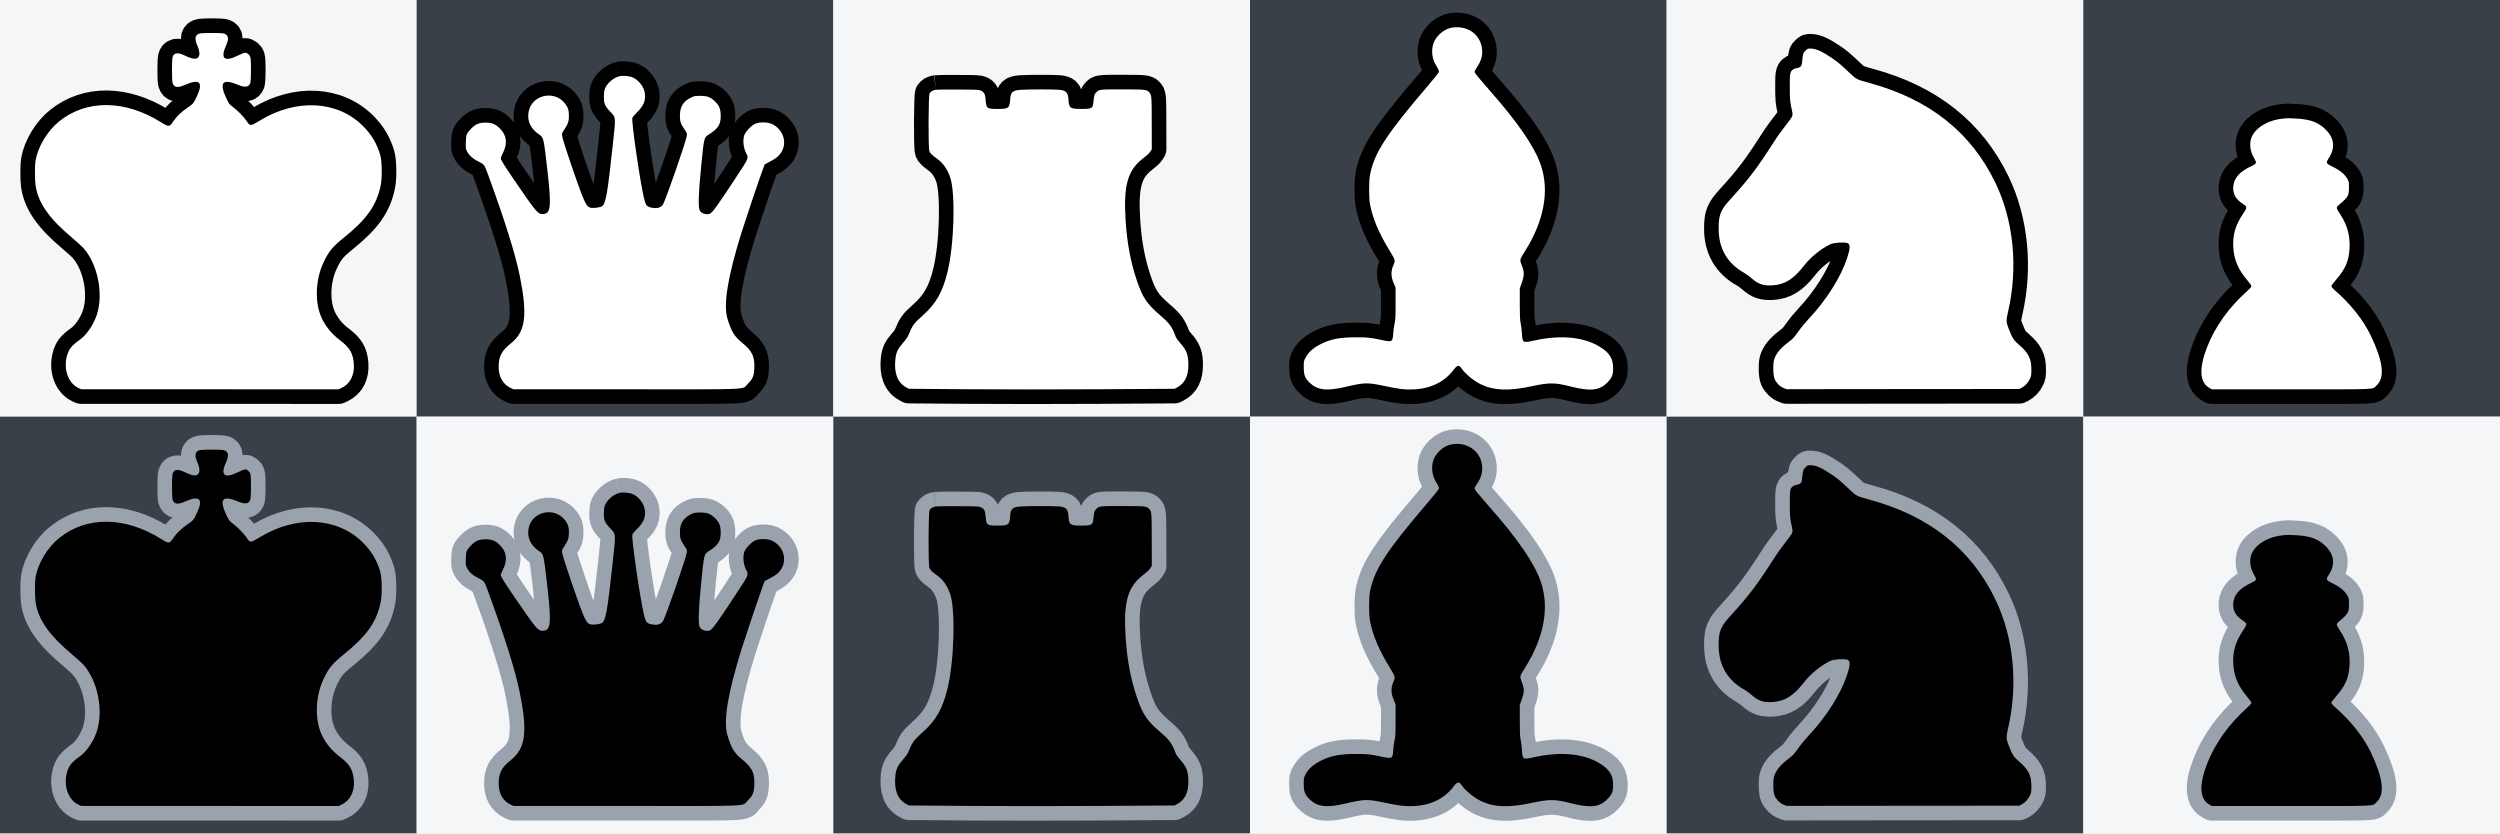
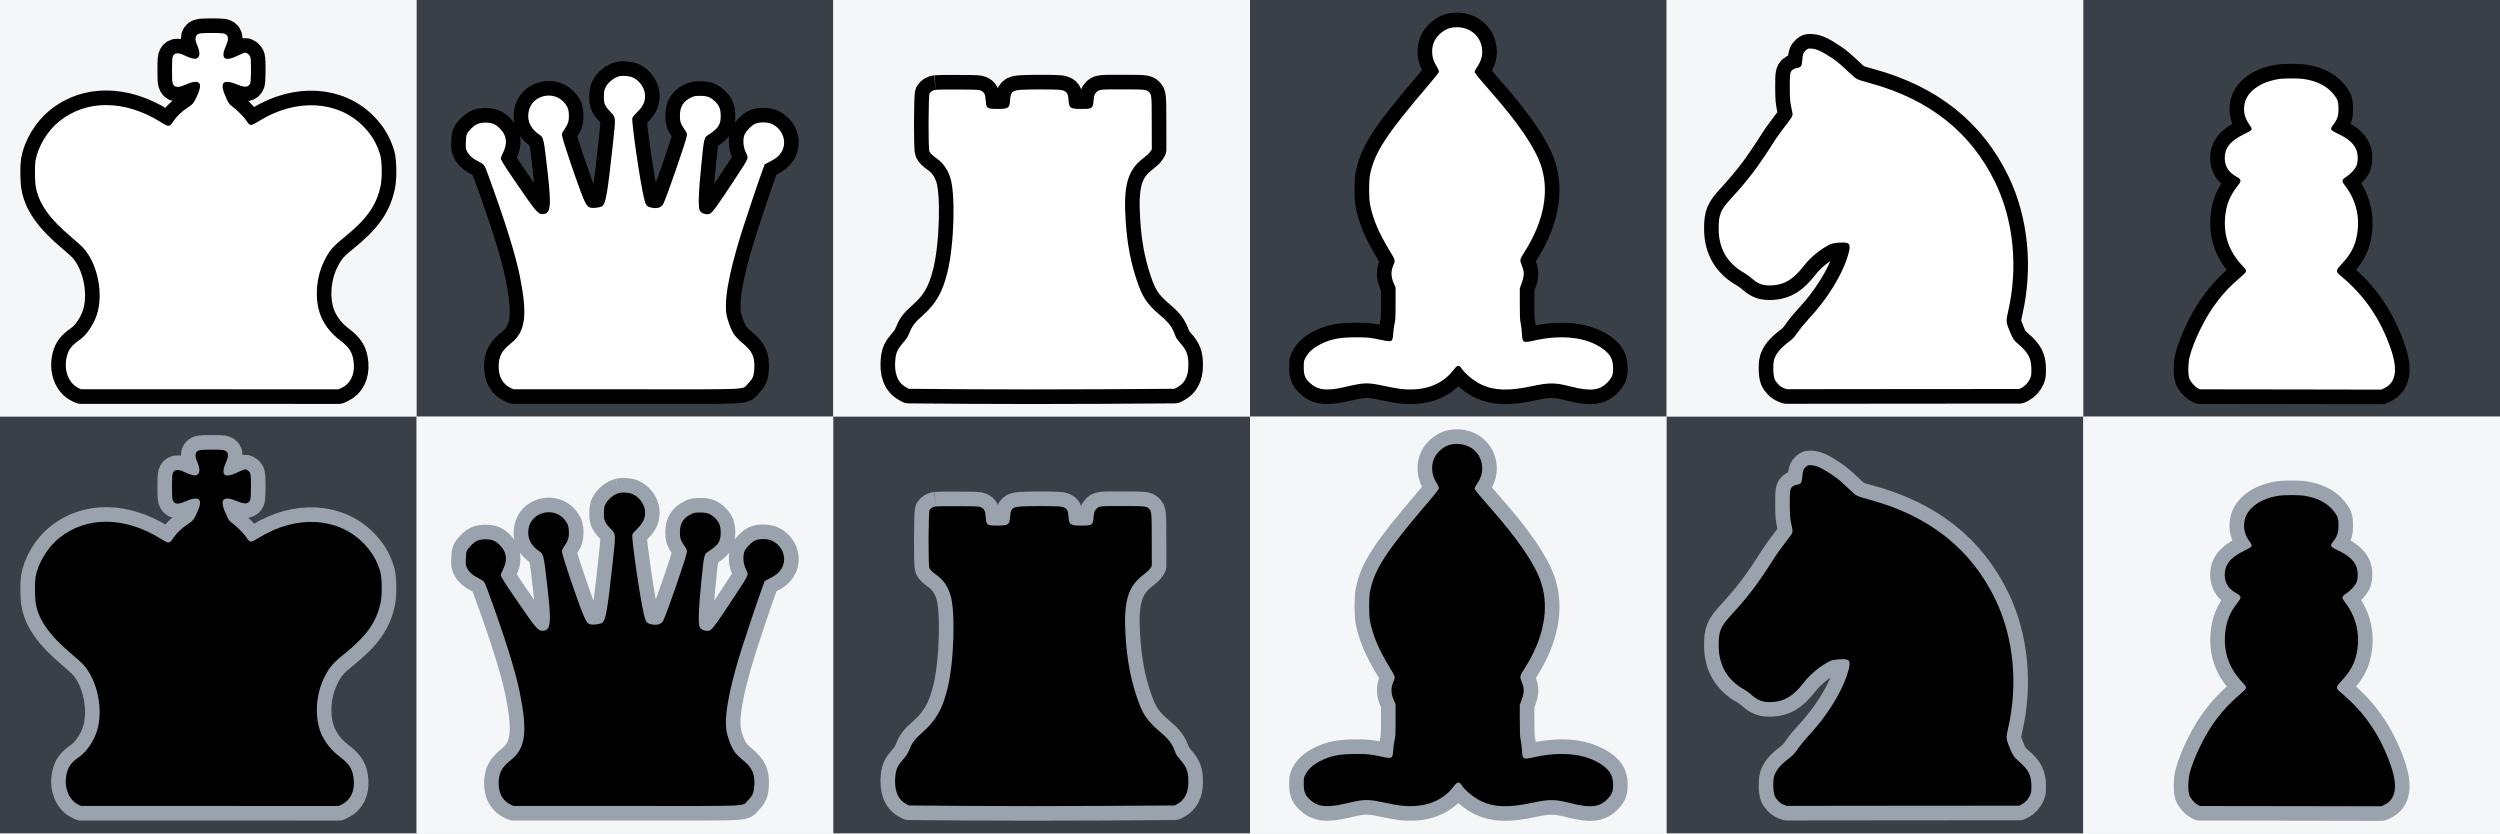
<svg xmlns="http://www.w3.org/2000/svg" viewBox="0 0 600 200" width="600" height="200">
  <defs>
    <symbol id="wK" viewBox="0 0 100 100">
      <path fill="#ffffff" stroke="#000000" stroke-width="7" stroke-linejoin="round" paint-order="stroke" d="M 48.13 8 C 46.9 8.17 46.59 9.15 47.29 10.75 C 48.08 12.56 48.04 13.67 47.18 14.03 C 46.67 14.24 45.69 13.99 44.22 13.27 C 42.64 12.5 41.71 12.66 41.41 13.76 C 41.24 14.36 41.24 19.23 41.4 19.83 C 41.74 21.02 42.58 21.17 44.4 20.37 C 47.98 18.8 48.88 19.75 47.17 23.3 C 46.46 24.79 46.29 24.99 45 25.85 C 43.64 26.75 42.45 27.87 41.75 28.91 C 40.65 30.54 40.59 30.55 38.63 29.33 C 29.97 23.92 20.77 23.84 14.21 29.12 C 11.39 31.39 9.12 35.16 8.52 38.57 C 8.34 39.53 8.35 43.11 8.52 44.37 C 9.1 48.62 11.71 52.39 17.42 57.17 C 18.49 58.07 19.65 59.11 19.98 59.49 C 23.43 63.3 24.89 70.48 23.24 75.53 C 22.47 77.9 20.77 80.4 19.18 81.52 C 17.2 82.91 16.47 83.83 16.04 85.53 C 15.21 88.76 16.44 92.03 18.89 93.16 L 19.49 93.43 50.38 93.43 L 81.26 93.44 81.98 93.1 C 84.04 92.13 85.13 89.99 84.92 87.29 C 84.71 84.73 83.95 83.44 81.58 81.64 C 79.65 80.18 78.21 78.44 77.23 76.38 C 75.49 72.71 75.67 67.12 77.67 62.93 C 78.92 60.3 79.8 59.23 82.51 57.05 C 88.04 52.6 90.4 49.25 91.37 44.48 C 91.75 42.59 91.68 38.61 91.25 37.16 C 90.42 34.39 89.14 32.27 87.1 30.23 C 81 24.13 71.15 23.6 62.43 28.89 C 60.02 30.35 60.07 30.35 59.12 28.95 C 58.46 27.97 57.02 26.52 55.75 25.56 C 55.08 25.05 54.9 24.82 54.47 23.92 C 52.5 19.79 53.28 18.76 57.16 20.37 C 58.8 21.05 59.66 20.94 60.06 19.98 C 60.27 19.47 60.31 14.49 60.1 13.76 C 59.94 13.19 59.33 12.65 58.85 12.65 C 58.65 12.65 57.86 12.96 57.1 13.33 C 53.82 14.94 52.83 14.08 54.27 10.89 C 55.05 9.17 54.79 8.21 53.51 8 C 52.77 7.88 49.01 7.88 48.13 8" />
    </symbol>
    <symbol id="wQ" viewBox="0 0 100 100">
      <path fill="#ffffff" stroke="#000000" stroke-width="7" stroke-linejoin="round" paint-order="stroke" d="M 48.65 18.3 C 47.33 18.64 45.98 19.72 45.34 20.95 C 45.04 21.54 44.98 21.81 44.94 22.95 C 44.87 24.77 45.11 25.37 46.41 26.75 C 47.86 28.3 47.82 27.8 47.06 34.89 C 45.8 46.5 45.39 48.82 44.52 49.47 C 44.06 49.81 42.33 50.03 41.66 49.83 C 41 49.63 40.65 49.16 39.98 47.54 C 38.72 44.54 35.04 33.7 34.91 32.61 C 34.84 32.02 34.87 31.94 35.44 31.09 C 36.33 29.76 36.55 29.12 36.54 27.78 C 36.54 26.46 36.34 25.83 35.64 24.89 C 33.03 21.44 27.43 22.8 26.83 27.03 C 26.52 29.19 27.42 30.98 29.51 32.36 C 30.46 32.99 30.52 33.27 31.43 41.34 C 32.37 49.72 32.17 51.38 30.21 51.38 C 29.08 51.38 28.67 50.89 23.38 43.16 C 21.01 39.69 20.18 38.35 20.18 37.98 C 20.18 37.87 20.45 37.23 20.78 36.55 C 21.85 34.33 21.58 32.42 19.96 30.82 C 18.89 29.77 18.05 29.43 16.54 29.43 C 14.97 29.43 14.12 29.79 13.05 30.9 C 11.94 32.06 11.85 32.29 11.8 34.09 C 11.75 35.54 11.77 35.67 12.07 36.29 C 12.55 37.26 13.46 38.09 14.8 38.75 C 16.21 39.45 16.26 39.52 17.06 41.71 C 21.19 53 23.72 61.08 24.76 66.26 C 26.65 75.7 26.14 79.6 22.62 82.4 C 20.38 84.18 19.68 85.53 19.68 88.05 C 19.68 90.48 20.73 92.28 22.64 93.15 L 23.26 93.43 50.25 93.43 C 81.41 93.44 77.98 93.6 79.51 92.07 C 80.71 90.87 80.97 90.21 81.04 88.2 C 81.14 85.57 80.48 84.21 78.18 82.32 C 76.22 80.72 75.54 79.6 74.59 76.47 C 73.56 73.07 74.66 66.4 77.99 55.73 C 79 52.52 81.96 43.73 82.92 41.09 L 83.52 39.45 84.72 38.82 C 86.27 38.01 86.9 37.5 87.48 36.61 C 89.01 34.23 87.97 31.03 85.25 29.75 C 84.23 29.28 82.24 29.25 81.23 29.71 C 80.3 30.13 78.92 31.6 78.62 32.48 C 78.25 33.61 78.4 35.32 78.98 36.55 C 79.7 38.1 79.9 37.6 76.57 42.69 C 72.3 49.23 70.92 51.12 70.32 51.32 C 69.45 51.61 68.24 51.18 67.92 50.48 C 67.54 49.64 67.65 46.1 68.26 40.15 C 69.03 32.52 68.87 33.11 70.45 32.06 C 72.42 30.75 72.97 29.83 72.97 27.84 C 72.97 26.19 72.63 25.32 71.58 24.32 C 70.48 23.29 69.74 23.01 68.08 23.01 C 66.79 23.01 66.64 23.03 65.86 23.41 C 64.01 24.28 63.18 25.62 63.18 27.72 C 63.18 29.22 63.33 29.65 64.33 31.13 C 64.87 31.92 64.91 32.01 64.84 32.58 C 64.7 33.76 60.02 47.29 59.19 48.93 C 58.7 49.9 57.52 50.2 55.98 49.74 C 55.14 49.49 54.94 49.17 54.53 47.43 C 53.59 43.45 51.54 29.34 51.76 28.33 C 51.81 28.13 52.26 27.57 52.88 26.96 C 54.44 25.43 54.96 24.22 54.78 22.51 C 54.61 20.94 53.38 19.28 51.88 18.6 C 51.09 18.23 49.5 18.09 48.65 18.3" />
    </symbol>
    <symbol id="wR" viewBox="0 0 100 100">
      <path fill="#ffffff" stroke="#000000" stroke-width="7" stroke-linejoin="round" paint-order="stroke" d="M 24.63 21.54 C 23.91 21.64 23.43 21.92 23.1 22.41 C 22.81 22.85 22.76 35.47 23.05 36.28 C 23.22 36.78 23.69 37.23 25.01 38.18 C 26.36 39.16 27.38 40.64 28.04 42.56 C 29.36 46.4 29 58.83 27.39 65.32 C 26.19 70.15 24.65 72.87 21.49 75.68 C 19.34 77.59 18.93 78.16 18.05 80.36 C 17.86 80.85 17.43 81.48 16.76 82.24 C 15.45 83.74 15.06 84.57 14.89 86.18 C 14.54 89.52 15.4 91.81 17.44 92.94 L 18.11 93.31 32.38 93.42 C 40.55 93.48 54.17 93.48 64.27 93.42 L 81.89 93.31 82.45 93.02 C 84.31 92.05 85.21 90.29 85.21 87.65 C 85.22 85.19 84.79 84.04 83.22 82.29 C 82.68 81.68 82.26 81.08 82.13 80.72 C 81.32 78.46 80.68 77.59 78.46 75.69 C 75.23 72.93 74.2 71.38 72.8 67.19 C 71.31 62.71 70.51 58.4 70.15 52.89 C 69.6 44.39 70.65 40.76 74.49 37.89 C 75.25 37.31 75.83 36.77 76.06 36.41 L 76.43 35.83 76.42 29.73 C 76.41 22.93 76.4 22.73 75.76 22.1 C 75.15 21.48 74.88 21.46 69.27 21.45 C 63.91 21.44 63.73 21.46 63.08 22.19 C 62.63 22.69 62.61 22.75 62.42 24.5 C 62.26 26.03 62.04 26.15 59.48 26.14 C 56.78 26.14 56.56 25.97 56.42 23.77 C 56.32 22.18 55.8 21.67 54.1 21.54 C 52.63 21.43 46.82 21.43 45.07 21.55 C 43.03 21.68 42.56 22.08 42.45 23.77 C 42.31 25.96 42.08 26.15 39.45 26.14 C 36.82 26.14 36.71 26.06 36.56 23.98 C 36.46 22.62 36.22 22.14 35.44 21.76 C 34.97 21.53 34.61 21.51 30.1 21.49 C 27.44 21.47 24.98 21.5 24.63 21.54" />
    </symbol>
    <symbol id="wB" viewBox="0 0 100 100">
      <path fill="#ffffff" stroke="#000000" stroke-width="7" stroke-linejoin="round" paint-order="stroke" d="M 48.4 6.64 C 46.79 6.91 45.05 8.26 44.26 9.85 C 43.46 11.47 43.54 13.7 44.46 15.34 C 44.66 15.69 44.95 16.21 45.11 16.49 C 45.3 16.82 45.37 17.1 45.32 17.3 C 45.27 17.47 44.13 18.91 42.77 20.5 C 32.76 32.2 29.89 36.58 28.82 41.87 C 28.5 43.43 28.51 47.67 28.83 49.18 C 29.57 52.75 30.94 55.94 33.53 60.2 C 34.91 62.48 34.92 62.5 34.41 63.64 C 33.8 65.03 33.81 66.39 34.47 67.92 L 34.94 69.02 34.94 72.84 C 34.94 76.15 34.9 76.8 34.69 77.7 C 34.56 78.28 34.42 79.29 34.38 79.94 C 34.23 82.11 34.17 82.15 31.56 81.59 C 28.87 81.02 28.22 80.95 25.52 80.95 C 21.48 80.95 19.35 81.37 16.81 82.67 C 15.14 83.52 13.99 84.58 13.33 85.84 C 12.91 86.64 12.9 86.7 12.9 88.16 C 12.9 89.96 13.17 90.7 14.19 91.73 C 16.13 93.66 18.32 93.93 23.01 92.83 C 27.47 91.79 28.16 91.77 32.11 92.6 C 35.84 93.39 37.09 93.54 39.2 93.46 C 43.32 93.3 46.7 91.66 48.87 88.75 C 49.7 87.65 50.18 87.53 50.69 88.31 C 51.54 89.63 53.69 91.41 55.41 92.24 C 58.6 93.77 62.06 93.89 67.83 92.65 C 71.82 91.8 73.25 91.81 76.87 92.74 C 81.79 94 83.96 93.74 85.9 91.66 C 86.95 90.55 87.2 89.82 87.14 88.1 C 87.07 86.13 86.38 84.92 84.6 83.66 C 80.77 80.94 74.99 80.24 68.33 81.7 C 65.44 82.34 65.4 82.32 65.26 80 C 65.22 79.24 65.08 78.17 64.97 77.62 C 64.79 76.81 64.75 75.9 64.75 72.91 L 64.75 69.21 65.22 67.88 C 65.86 66.08 65.86 65.31 65.24 63.72 C 64.7 62.32 64.69 62.35 65.91 60.42 C 70.52 53.16 71.89 45.99 69.87 39.83 C 68.39 35.35 64.41 29.51 57.41 21.58 C 54.89 18.72 54.02 17.65 53.93 17.32 C 53.88 17.11 54.01 16.81 54.44 16.19 C 55.54 14.58 55.91 13.16 55.66 11.49 C 55.15 8.11 52.04 6.03 48.4 6.64" />
    </symbol>
    <symbol id="wN" viewBox="0 0 100 100">
      <path fill="#ffffff" stroke="#000000" stroke-width="7" stroke-linejoin="round" paint-order="stroke" d="M 33.38 12.09 C 32.8 12.61 32.68 12.97 32.55 14.46 C 32.42 15.97 32.27 16.16 31.07 16.37 C 30.8 16.41 30.42 16.59 30.23 16.75 C 29.6 17.28 29.54 17.69 29.55 21 C 29.56 23.98 29.6 24.41 30.11 26.72 C 30.31 27.61 30.23 27.91 29.54 28.8 C 27.74 31.12 26.58 32.73 25.67 34.16 C 21.84 40.17 19.69 43.01 15.48 47.61 C 12.92 50.41 12.49 51.44 12.48 54.83 C 12.45 59.62 14.56 63.26 18.68 65.54 C 19.13 65.79 19.92 66.37 20.44 66.83 C 22.01 68.22 23.23 68.62 25.46 68.48 C 28.35 68.29 30.44 66.99 32.86 63.88 C 34.52 61.74 36.91 59.78 39.25 58.63 C 40.07 58.23 42.69 58.05 43.41 58.35 C 44.11 58.64 44.08 59.63 43.28 62.03 C 41.79 66.51 38.34 71.98 34.24 76.36 C 33.4 77.26 32.26 78.62 31.72 79.39 C 30.5 81.1 30.41 81.2 29.16 82.16 C 27.24 83.62 26.18 84.94 25.77 86.39 C 25.46 87.47 25.55 90.18 25.93 91.02 C 26.33 91.92 27.24 92.82 28.08 93.13 L 28.78 93.41 56.7 93.38 L 84.62 93.36 85.2 93.07 C 85.99 92.66 86.77 91.83 87.18 90.93 C 87.5 90.24 87.53 90.05 87.53 88.67 C 87.54 86.05 86.84 84.69 84.44 82.64 C 83.25 81.63 82.96 81.14 82 78.66 C 81.47 77.31 81.47 76.86 81.94 74.8 C 84.38 64.26 83.28 52.99 78.93 43.94 C 73.09 31.78 63.07 23.82 48.68 19.92 C 45.69 19.11 45.51 19.02 44.2 17.77 C 41.79 15.48 41.05 14.86 39.59 13.88 C 37.36 12.38 35.93 11.72 34.8 11.67 C 33.91 11.62 33.89 11.63 33.38 12.09" />
    </symbol>
    <symbol id="wP" viewBox="0 0 100 100">
-       <path fill="#ffffff" stroke="#000000" stroke-width="7" stroke-linejoin="round" paint-order="stroke" d="M 47.87 28.47 C 44.58 28.79 41.73 30.37 40.58 32.52 C 39.75 34.05 39.91 36.17 40.97 37.93 C 41.67 39.1 41.62 39.28 40.36 39.86 C 37.56 41.14 36.15 42.72 35.98 44.75 C 35.84 46.47 36.53 47.76 38.19 48.86 C 39.38 49.65 39.38 49.78 38.33 51.32 C 36.54 53.94 35.84 56.31 35.98 59.23 C 36.14 62.33 37.13 64.66 39.44 67.37 C 39.93 67.95 40.33 68.54 40.33 68.68 C 40.33 68.85 40.02 69.22 39.49 69.7 C 34.93 73.75 31.61 78.37 29.67 83.4 C 27.69 88.52 27.92 91.87 30.34 93.16 L 30.85 93.44 49.94 93.44 C 71.32 93.44 69.25 93.53 70.35 92.53 C 72.42 90.67 71.99 86.86 69.04 80.64 C 67.22 76.82 64.2 73.01 60.26 69.58 C 59.8 69.17 59.54 68.85 59.54 68.68 C 59.54 68.52 59.98 67.91 60.61 67.19 C 62.87 64.6 63.66 62.82 63.88 59.78 C 64.09 56.78 63.38 54.06 61.71 51.52 C 60.66 49.92 60.63 49.79 61.26 49.26 C 63.57 47.3 63.75 47 63.75 45.04 C 63.75 43.67 63.73 43.56 63.37 42.92 C 62.78 41.86 61.61 40.88 59.96 40.08 C 58.2 39.22 58.15 39.12 58.91 37.95 C 60.5 35.51 60.25 33.16 58.17 31.1 C 56.43 29.38 54.59 28.67 51.32 28.47 C 49.25 28.34 49.22 28.34 47.87 28.47" />
+       <path fill="#ffffff" stroke="#000000" stroke-width="7" stroke-linejoin="round" paint-order="stroke" d="M 46.8 18.99 C 42.42 19.69 39.25 22.02 38.7 24.94 C 38.35 26.85 38.71 28.3 39.99 30.12 C 40.7 31.13 40.66 31.18 38.54 32.22 C 35.14 33.87 33.8 35.67 33.96 38.35 C 34.07 40.1 34.97 41.41 36.74 42.4 C 38 43.12 38.02 43.37 36.96 44.71 C 35.17 46.97 34.31 49.12 34.04 51.98 C 33.63 56.54 34.9 60.21 38.12 63.72 C 39.44 65.15 39.47 65.04 37.34 66.86 C 33.43 70.22 30.58 73.95 28.15 78.87 C 26.88 81.47 25.96 83.81 25.49 85.7 C 25.12 87.17 25.09 89.85 25.44 90.83 C 25.71 91.61 26.7 92.76 27.45 93.16 L 27.97 93.44 49.74 93.47 L 71.52 93.51 72.3 93.13 C 75.03 91.78 75.52 88.69 73.78 83.69 C 71.33 76.63 67.59 71.11 62.15 66.52 C 60.43 65.06 60.43 65.08 62.11 63.25 C 63.9 61.3 64.91 59.57 65.43 57.53 C 66.62 52.92 65.69 48.3 62.85 44.61 C 61.91 43.4 61.95 43.19 63.2 42.37 C 64.14 41.74 65.13 40.67 65.51 39.87 C 66 38.82 65.96 36.87 65.44 35.76 C 64.77 34.34 63.55 33.29 61.37 32.23 C 59.14 31.15 59.09 31.07 60.06 29.83 C 60.95 28.7 61.24 27.79 61.24 26.15 C 61.24 24.38 61.03 23.79 59.95 22.49 C 58.42 20.65 56.13 19.48 53.1 18.99 C 51.69 18.76 48.22 18.76 46.8 18.99" />
    </symbol>
    <symbol id="bK" viewBox="0 0 100 100">
      <path fill="#000000" stroke="#9aa3ad" stroke-width="7" stroke-linejoin="round" paint-order="stroke" d="M 48.13 8 C 46.9 8.17 46.59 9.15 47.29 10.75 C 48.08 12.56 48.04 13.67 47.18 14.03 C 46.67 14.24 45.69 13.99 44.22 13.27 C 42.64 12.5 41.71 12.66 41.41 13.76 C 41.24 14.36 41.24 19.23 41.4 19.83 C 41.74 21.02 42.58 21.17 44.4 20.37 C 47.98 18.8 48.88 19.75 47.17 23.3 C 46.46 24.79 46.29 24.99 45 25.85 C 43.64 26.75 42.45 27.87 41.75 28.91 C 40.65 30.54 40.59 30.55 38.63 29.33 C 29.97 23.92 20.77 23.84 14.21 29.12 C 11.39 31.39 9.12 35.16 8.52 38.57 C 8.34 39.53 8.35 43.11 8.52 44.37 C 9.1 48.62 11.71 52.39 17.42 57.17 C 18.49 58.07 19.65 59.11 19.98 59.49 C 23.43 63.3 24.89 70.48 23.24 75.53 C 22.47 77.9 20.77 80.4 19.18 81.52 C 17.2 82.91 16.47 83.83 16.04 85.53 C 15.21 88.76 16.44 92.03 18.89 93.16 L 19.49 93.43 50.38 93.43 L 81.26 93.44 81.98 93.1 C 84.04 92.13 85.13 89.99 84.92 87.29 C 84.71 84.73 83.95 83.44 81.58 81.64 C 79.65 80.18 78.21 78.44 77.23 76.38 C 75.49 72.71 75.67 67.12 77.67 62.93 C 78.92 60.3 79.8 59.23 82.51 57.05 C 88.04 52.6 90.4 49.25 91.37 44.48 C 91.75 42.59 91.68 38.61 91.25 37.16 C 90.42 34.39 89.14 32.27 87.1 30.23 C 81 24.13 71.15 23.6 62.43 28.89 C 60.02 30.35 60.07 30.35 59.12 28.95 C 58.46 27.97 57.02 26.52 55.75 25.56 C 55.08 25.05 54.9 24.82 54.47 23.92 C 52.5 19.79 53.28 18.76 57.16 20.37 C 58.8 21.05 59.66 20.94 60.06 19.98 C 60.27 19.47 60.31 14.49 60.1 13.76 C 59.94 13.19 59.33 12.65 58.85 12.65 C 58.65 12.65 57.86 12.96 57.1 13.33 C 53.82 14.94 52.83 14.08 54.27 10.89 C 55.05 9.17 54.79 8.21 53.51 8 C 52.77 7.88 49.01 7.88 48.13 8" />
    </symbol>
    <symbol id="bQ" viewBox="0 0 100 100">
      <path fill="#000000" stroke="#9aa3ad" stroke-width="7" stroke-linejoin="round" paint-order="stroke" d="M 48.65 18.3 C 47.33 18.64 45.98 19.72 45.34 20.95 C 45.04 21.54 44.98 21.81 44.94 22.95 C 44.87 24.77 45.11 25.37 46.41 26.75 C 47.86 28.3 47.82 27.8 47.06 34.89 C 45.8 46.5 45.39 48.82 44.52 49.47 C 44.06 49.81 42.33 50.03 41.66 49.83 C 41 49.63 40.65 49.16 39.98 47.54 C 38.72 44.54 35.04 33.7 34.91 32.61 C 34.84 32.02 34.87 31.94 35.44 31.09 C 36.33 29.76 36.55 29.12 36.54 27.78 C 36.54 26.46 36.34 25.83 35.64 24.89 C 33.03 21.44 27.43 22.8 26.83 27.03 C 26.52 29.19 27.42 30.98 29.51 32.36 C 30.46 32.99 30.52 33.27 31.43 41.34 C 32.37 49.72 32.17 51.38 30.21 51.38 C 29.08 51.38 28.67 50.89 23.38 43.16 C 21.01 39.69 20.18 38.35 20.18 37.98 C 20.18 37.87 20.45 37.23 20.78 36.55 C 21.85 34.33 21.58 32.42 19.96 30.82 C 18.89 29.77 18.05 29.43 16.54 29.43 C 14.97 29.43 14.12 29.79 13.05 30.9 C 11.94 32.06 11.85 32.29 11.8 34.09 C 11.75 35.54 11.77 35.67 12.07 36.29 C 12.55 37.26 13.46 38.09 14.8 38.75 C 16.21 39.45 16.26 39.52 17.06 41.71 C 21.19 53 23.72 61.08 24.76 66.26 C 26.65 75.7 26.14 79.6 22.62 82.4 C 20.38 84.18 19.68 85.53 19.68 88.05 C 19.68 90.48 20.73 92.28 22.64 93.15 L 23.26 93.43 50.25 93.43 C 81.41 93.44 77.98 93.6 79.51 92.07 C 80.71 90.87 80.97 90.21 81.04 88.2 C 81.14 85.57 80.48 84.21 78.18 82.32 C 76.22 80.72 75.54 79.6 74.59 76.47 C 73.56 73.07 74.66 66.4 77.99 55.73 C 79 52.52 81.96 43.73 82.92 41.09 L 83.52 39.45 84.72 38.82 C 86.27 38.01 86.9 37.5 87.48 36.61 C 89.01 34.23 87.97 31.03 85.25 29.75 C 84.23 29.28 82.24 29.25 81.23 29.71 C 80.3 30.13 78.92 31.6 78.62 32.48 C 78.25 33.61 78.4 35.32 78.98 36.55 C 79.7 38.1 79.9 37.6 76.57 42.69 C 72.3 49.23 70.92 51.12 70.32 51.32 C 69.45 51.61 68.24 51.18 67.92 50.48 C 67.54 49.64 67.65 46.1 68.26 40.15 C 69.03 32.52 68.87 33.11 70.45 32.06 C 72.42 30.75 72.97 29.83 72.97 27.84 C 72.97 26.19 72.63 25.32 71.58 24.32 C 70.48 23.29 69.74 23.01 68.08 23.01 C 66.79 23.01 66.64 23.03 65.86 23.41 C 64.01 24.28 63.18 25.62 63.18 27.72 C 63.18 29.22 63.33 29.65 64.33 31.13 C 64.87 31.92 64.91 32.01 64.84 32.58 C 64.7 33.76 60.02 47.29 59.19 48.93 C 58.7 49.9 57.52 50.2 55.98 49.74 C 55.14 49.49 54.94 49.17 54.53 47.43 C 53.59 43.45 51.54 29.34 51.76 28.33 C 51.81 28.13 52.26 27.57 52.88 26.96 C 54.44 25.43 54.96 24.22 54.78 22.51 C 54.61 20.94 53.38 19.28 51.88 18.6 C 51.09 18.23 49.5 18.09 48.65 18.3" />
    </symbol>
    <symbol id="bR" viewBox="0 0 100 100">
      <path fill="#000000" stroke="#9aa3ad" stroke-width="7" stroke-linejoin="round" paint-order="stroke" d="M 24.63 21.54 C 23.91 21.64 23.43 21.92 23.1 22.41 C 22.81 22.85 22.76 35.47 23.05 36.28 C 23.22 36.78 23.69 37.23 25.01 38.18 C 26.36 39.16 27.38 40.64 28.04 42.56 C 29.36 46.4 29 58.83 27.39 65.32 C 26.19 70.15 24.65 72.87 21.49 75.68 C 19.34 77.59 18.93 78.16 18.05 80.36 C 17.86 80.85 17.43 81.48 16.76 82.24 C 15.45 83.74 15.06 84.57 14.89 86.18 C 14.54 89.52 15.4 91.81 17.44 92.94 L 18.11 93.31 32.38 93.42 C 40.55 93.48 54.17 93.48 64.27 93.42 L 81.89 93.31 82.45 93.02 C 84.31 92.05 85.21 90.29 85.21 87.65 C 85.22 85.19 84.79 84.04 83.22 82.29 C 82.68 81.68 82.26 81.08 82.13 80.72 C 81.32 78.46 80.68 77.59 78.46 75.69 C 75.23 72.93 74.2 71.38 72.8 67.19 C 71.31 62.71 70.51 58.4 70.15 52.89 C 69.6 44.39 70.65 40.76 74.49 37.89 C 75.25 37.31 75.83 36.77 76.06 36.41 L 76.43 35.83 76.42 29.73 C 76.41 22.93 76.4 22.73 75.76 22.1 C 75.15 21.48 74.88 21.46 69.27 21.45 C 63.91 21.44 63.73 21.46 63.08 22.19 C 62.63 22.69 62.61 22.75 62.42 24.5 C 62.26 26.03 62.04 26.15 59.48 26.14 C 56.78 26.14 56.56 25.97 56.42 23.77 C 56.32 22.18 55.8 21.67 54.1 21.54 C 52.63 21.43 46.82 21.43 45.07 21.55 C 43.03 21.68 42.56 22.08 42.45 23.77 C 42.31 25.96 42.08 26.15 39.45 26.14 C 36.82 26.14 36.71 26.06 36.56 23.98 C 36.46 22.62 36.22 22.14 35.44 21.76 C 34.97 21.53 34.61 21.51 30.1 21.49 C 27.44 21.47 24.98 21.5 24.63 21.54" />
    </symbol>
    <symbol id="bB" viewBox="0 0 100 100">
      <path fill="#000000" stroke="#9aa3ad" stroke-width="7" stroke-linejoin="round" paint-order="stroke" d="M 48.4 6.64 C 46.79 6.91 45.05 8.26 44.26 9.85 C 43.46 11.47 43.54 13.7 44.46 15.34 C 44.66 15.69 44.95 16.21 45.11 16.49 C 45.3 16.82 45.37 17.1 45.32 17.3 C 45.27 17.47 44.13 18.91 42.77 20.5 C 32.76 32.2 29.89 36.58 28.82 41.87 C 28.5 43.43 28.51 47.67 28.83 49.18 C 29.57 52.75 30.94 55.94 33.53 60.2 C 34.91 62.48 34.92 62.5 34.41 63.64 C 33.8 65.03 33.81 66.39 34.47 67.92 L 34.94 69.02 34.94 72.84 C 34.94 76.15 34.9 76.8 34.69 77.7 C 34.56 78.28 34.42 79.29 34.38 79.94 C 34.23 82.11 34.17 82.15 31.56 81.59 C 28.87 81.02 28.22 80.95 25.52 80.95 C 21.48 80.95 19.35 81.37 16.81 82.67 C 15.14 83.52 13.99 84.58 13.33 85.84 C 12.91 86.64 12.9 86.7 12.9 88.16 C 12.9 89.96 13.17 90.7 14.19 91.73 C 16.13 93.66 18.32 93.93 23.01 92.83 C 27.47 91.79 28.16 91.77 32.11 92.6 C 35.84 93.39 37.09 93.54 39.2 93.46 C 43.32 93.3 46.7 91.66 48.87 88.75 C 49.7 87.65 50.18 87.53 50.69 88.31 C 51.54 89.63 53.69 91.41 55.41 92.24 C 58.6 93.77 62.06 93.89 67.83 92.65 C 71.82 91.8 73.25 91.81 76.87 92.74 C 81.79 94 83.96 93.74 85.9 91.66 C 86.95 90.55 87.2 89.82 87.14 88.1 C 87.07 86.13 86.38 84.92 84.6 83.66 C 80.77 80.94 74.99 80.24 68.33 81.7 C 65.44 82.34 65.4 82.32 65.26 80 C 65.22 79.24 65.08 78.17 64.97 77.62 C 64.79 76.81 64.75 75.9 64.75 72.91 L 64.75 69.21 65.22 67.88 C 65.86 66.08 65.86 65.31 65.24 63.72 C 64.7 62.32 64.69 62.35 65.91 60.42 C 70.52 53.16 71.89 45.99 69.87 39.83 C 68.39 35.35 64.41 29.51 57.41 21.58 C 54.89 18.72 54.02 17.65 53.93 17.32 C 53.88 17.11 54.01 16.81 54.44 16.19 C 55.54 14.58 55.91 13.16 55.66 11.49 C 55.15 8.11 52.04 6.03 48.4 6.64" />
    </symbol>
    <symbol id="bN" viewBox="0 0 100 100">
      <path fill="#000000" stroke="#9aa3ad" stroke-width="7" stroke-linejoin="round" paint-order="stroke" d="M 33.38 12.09 C 32.8 12.61 32.68 12.97 32.55 14.46 C 32.42 15.97 32.27 16.16 31.07 16.37 C 30.8 16.41 30.42 16.59 30.23 16.75 C 29.6 17.28 29.54 17.69 29.55 21 C 29.56 23.98 29.6 24.41 30.11 26.72 C 30.31 27.61 30.23 27.91 29.54 28.8 C 27.74 31.12 26.58 32.73 25.67 34.16 C 21.84 40.17 19.69 43.01 15.48 47.61 C 12.92 50.41 12.49 51.44 12.48 54.83 C 12.45 59.62 14.56 63.26 18.68 65.54 C 19.13 65.79 19.92 66.37 20.44 66.83 C 22.01 68.22 23.23 68.62 25.46 68.48 C 28.35 68.29 30.44 66.99 32.86 63.88 C 34.52 61.74 36.91 59.78 39.25 58.63 C 40.07 58.23 42.69 58.05 43.41 58.35 C 44.11 58.64 44.08 59.63 43.28 62.03 C 41.79 66.51 38.34 71.98 34.24 76.36 C 33.4 77.26 32.26 78.62 31.72 79.39 C 30.5 81.1 30.41 81.2 29.16 82.16 C 27.24 83.62 26.18 84.94 25.77 86.39 C 25.46 87.47 25.55 90.18 25.93 91.02 C 26.33 91.92 27.24 92.82 28.08 93.13 L 28.78 93.41 56.7 93.38 L 84.62 93.36 85.2 93.07 C 85.99 92.66 86.77 91.83 87.18 90.93 C 87.5 90.24 87.53 90.05 87.53 88.67 C 87.54 86.05 86.84 84.69 84.44 82.64 C 83.25 81.63 82.96 81.14 82 78.66 C 81.47 77.31 81.47 76.86 81.94 74.8 C 84.38 64.26 83.28 52.99 78.93 43.94 C 73.09 31.78 63.07 23.82 48.68 19.92 C 45.69 19.11 45.51 19.02 44.2 17.77 C 41.79 15.48 41.05 14.86 39.59 13.88 C 37.36 12.38 35.93 11.72 34.8 11.67 C 33.91 11.62 33.89 11.63 33.38 12.09" />
    </symbol>
    <symbol id="bP" viewBox="0 0 100 100">
-       <path fill="#000000" stroke="#9aa3ad" stroke-width="7" stroke-linejoin="round" paint-order="stroke" d="M 47.87 28.47 C 44.58 28.79 41.73 30.37 40.58 32.52 C 39.75 34.05 39.91 36.17 40.97 37.93 C 41.67 39.1 41.62 39.28 40.36 39.86 C 37.56 41.14 36.15 42.72 35.98 44.75 C 35.84 46.47 36.53 47.76 38.19 48.86 C 39.38 49.65 39.38 49.78 38.33 51.32 C 36.54 53.94 35.84 56.31 35.98 59.23 C 36.14 62.33 37.13 64.66 39.44 67.37 C 39.93 67.95 40.33 68.54 40.33 68.68 C 40.33 68.85 40.02 69.22 39.49 69.7 C 34.93 73.75 31.61 78.37 29.67 83.4 C 27.69 88.52 27.92 91.87 30.34 93.16 L 30.85 93.44 49.94 93.44 C 71.32 93.44 69.25 93.53 70.35 92.53 C 72.42 90.67 71.99 86.86 69.04 80.64 C 67.22 76.82 64.2 73.01 60.26 69.58 C 59.8 69.17 59.54 68.85 59.54 68.68 C 59.54 68.52 59.98 67.91 60.61 67.19 C 62.87 64.6 63.66 62.82 63.88 59.78 C 64.09 56.78 63.38 54.06 61.71 51.52 C 60.66 49.92 60.63 49.79 61.26 49.26 C 63.57 47.3 63.75 47 63.75 45.04 C 63.75 43.67 63.73 43.56 63.37 42.92 C 62.78 41.86 61.61 40.88 59.96 40.08 C 58.2 39.22 58.15 39.12 58.91 37.95 C 60.5 35.51 60.25 33.16 58.17 31.1 C 56.43 29.38 54.59 28.67 51.32 28.47 C 49.25 28.34 49.22 28.34 47.87 28.47" />
+       <path fill="#000000" stroke="#9aa3ad" stroke-width="7" stroke-linejoin="round" paint-order="stroke" d="M 46.8 18.99 C 42.42 19.69 39.25 22.02 38.7 24.94 C 38.35 26.85 38.71 28.3 39.99 30.12 C 40.7 31.13 40.66 31.18 38.54 32.22 C 35.14 33.87 33.8 35.67 33.96 38.35 C 34.07 40.1 34.97 41.41 36.74 42.4 C 38 43.12 38.02 43.37 36.96 44.71 C 35.17 46.97 34.31 49.12 34.04 51.98 C 33.63 56.54 34.9 60.21 38.12 63.72 C 39.44 65.15 39.47 65.04 37.34 66.86 C 33.43 70.22 30.58 73.95 28.15 78.87 C 26.88 81.47 25.96 83.81 25.49 85.7 C 25.12 87.17 25.09 89.85 25.44 90.83 C 25.71 91.61 26.7 92.76 27.45 93.16 L 27.97 93.44 49.74 93.47 L 71.52 93.51 72.3 93.13 C 75.03 91.78 75.52 88.69 73.78 83.69 C 71.33 76.63 67.59 71.11 62.15 66.52 C 60.43 65.06 60.43 65.08 62.11 63.25 C 63.9 61.3 64.91 59.57 65.43 57.53 C 66.62 52.92 65.69 48.3 62.85 44.61 C 61.91 43.4 61.95 43.19 63.2 42.37 C 64.14 41.74 65.13 40.67 65.51 39.87 C 66 38.82 65.96 36.87 65.44 35.76 C 64.77 34.34 63.55 33.29 61.37 32.23 C 59.14 31.15 59.09 31.07 60.06 29.83 C 60.95 28.7 61.24 27.79 61.24 26.15 C 61.24 24.38 61.03 23.79 59.95 22.49 C 58.42 20.65 56.13 19.48 53.1 18.99 C 51.69 18.76 48.22 18.76 46.8 18.99" />
    </symbol>
  </defs>
  <rect x="0" y="0" width="100" height="100" fill="#f4f6f8" />
  <use href="#wK" x="0" y="0" width="100" height="100" />
  <rect x="0" y="100" width="100" height="100" fill="#3a4048" />
  <use href="#bK" x="0" y="100" width="100" height="100" />
  <rect x="100" y="0" width="100" height="100" fill="#3a4048" />
  <use href="#wQ" x="100" y="0" width="100" height="100" />
  <rect x="100" y="100" width="100" height="100" fill="#f4f6f8" />
  <use href="#bQ" x="100" y="100" width="100" height="100" />
  <rect x="200" y="0" width="100" height="100" fill="#f4f6f8" />
  <use href="#wR" x="200" y="0" width="100" height="100" />
  <rect x="200" y="100" width="100" height="100" fill="#3a4048" />
  <use href="#bR" x="200" y="100" width="100" height="100" />
  <rect x="300" y="0" width="100" height="100" fill="#3a4048" />
  <use href="#wB" x="300" y="0" width="100" height="100" />
  <rect x="300" y="100" width="100" height="100" fill="#f4f6f8" />
  <use href="#bB" x="300" y="100" width="100" height="100" />
  <rect x="400" y="0" width="100" height="100" fill="#f4f6f8" />
  <use href="#wN" x="400" y="0" width="100" height="100" />
  <rect x="400" y="100" width="100" height="100" fill="#3a4048" />
  <use href="#bN" x="400" y="100" width="100" height="100" />
  <rect x="500" y="0" width="100" height="100" fill="#3a4048" />
  <use href="#wP" x="500" y="0" width="100" height="100" />
  <rect x="500" y="100" width="100" height="100" fill="#f4f6f8" />
  <use href="#bP" x="500" y="100" width="100" height="100" />
</svg>
